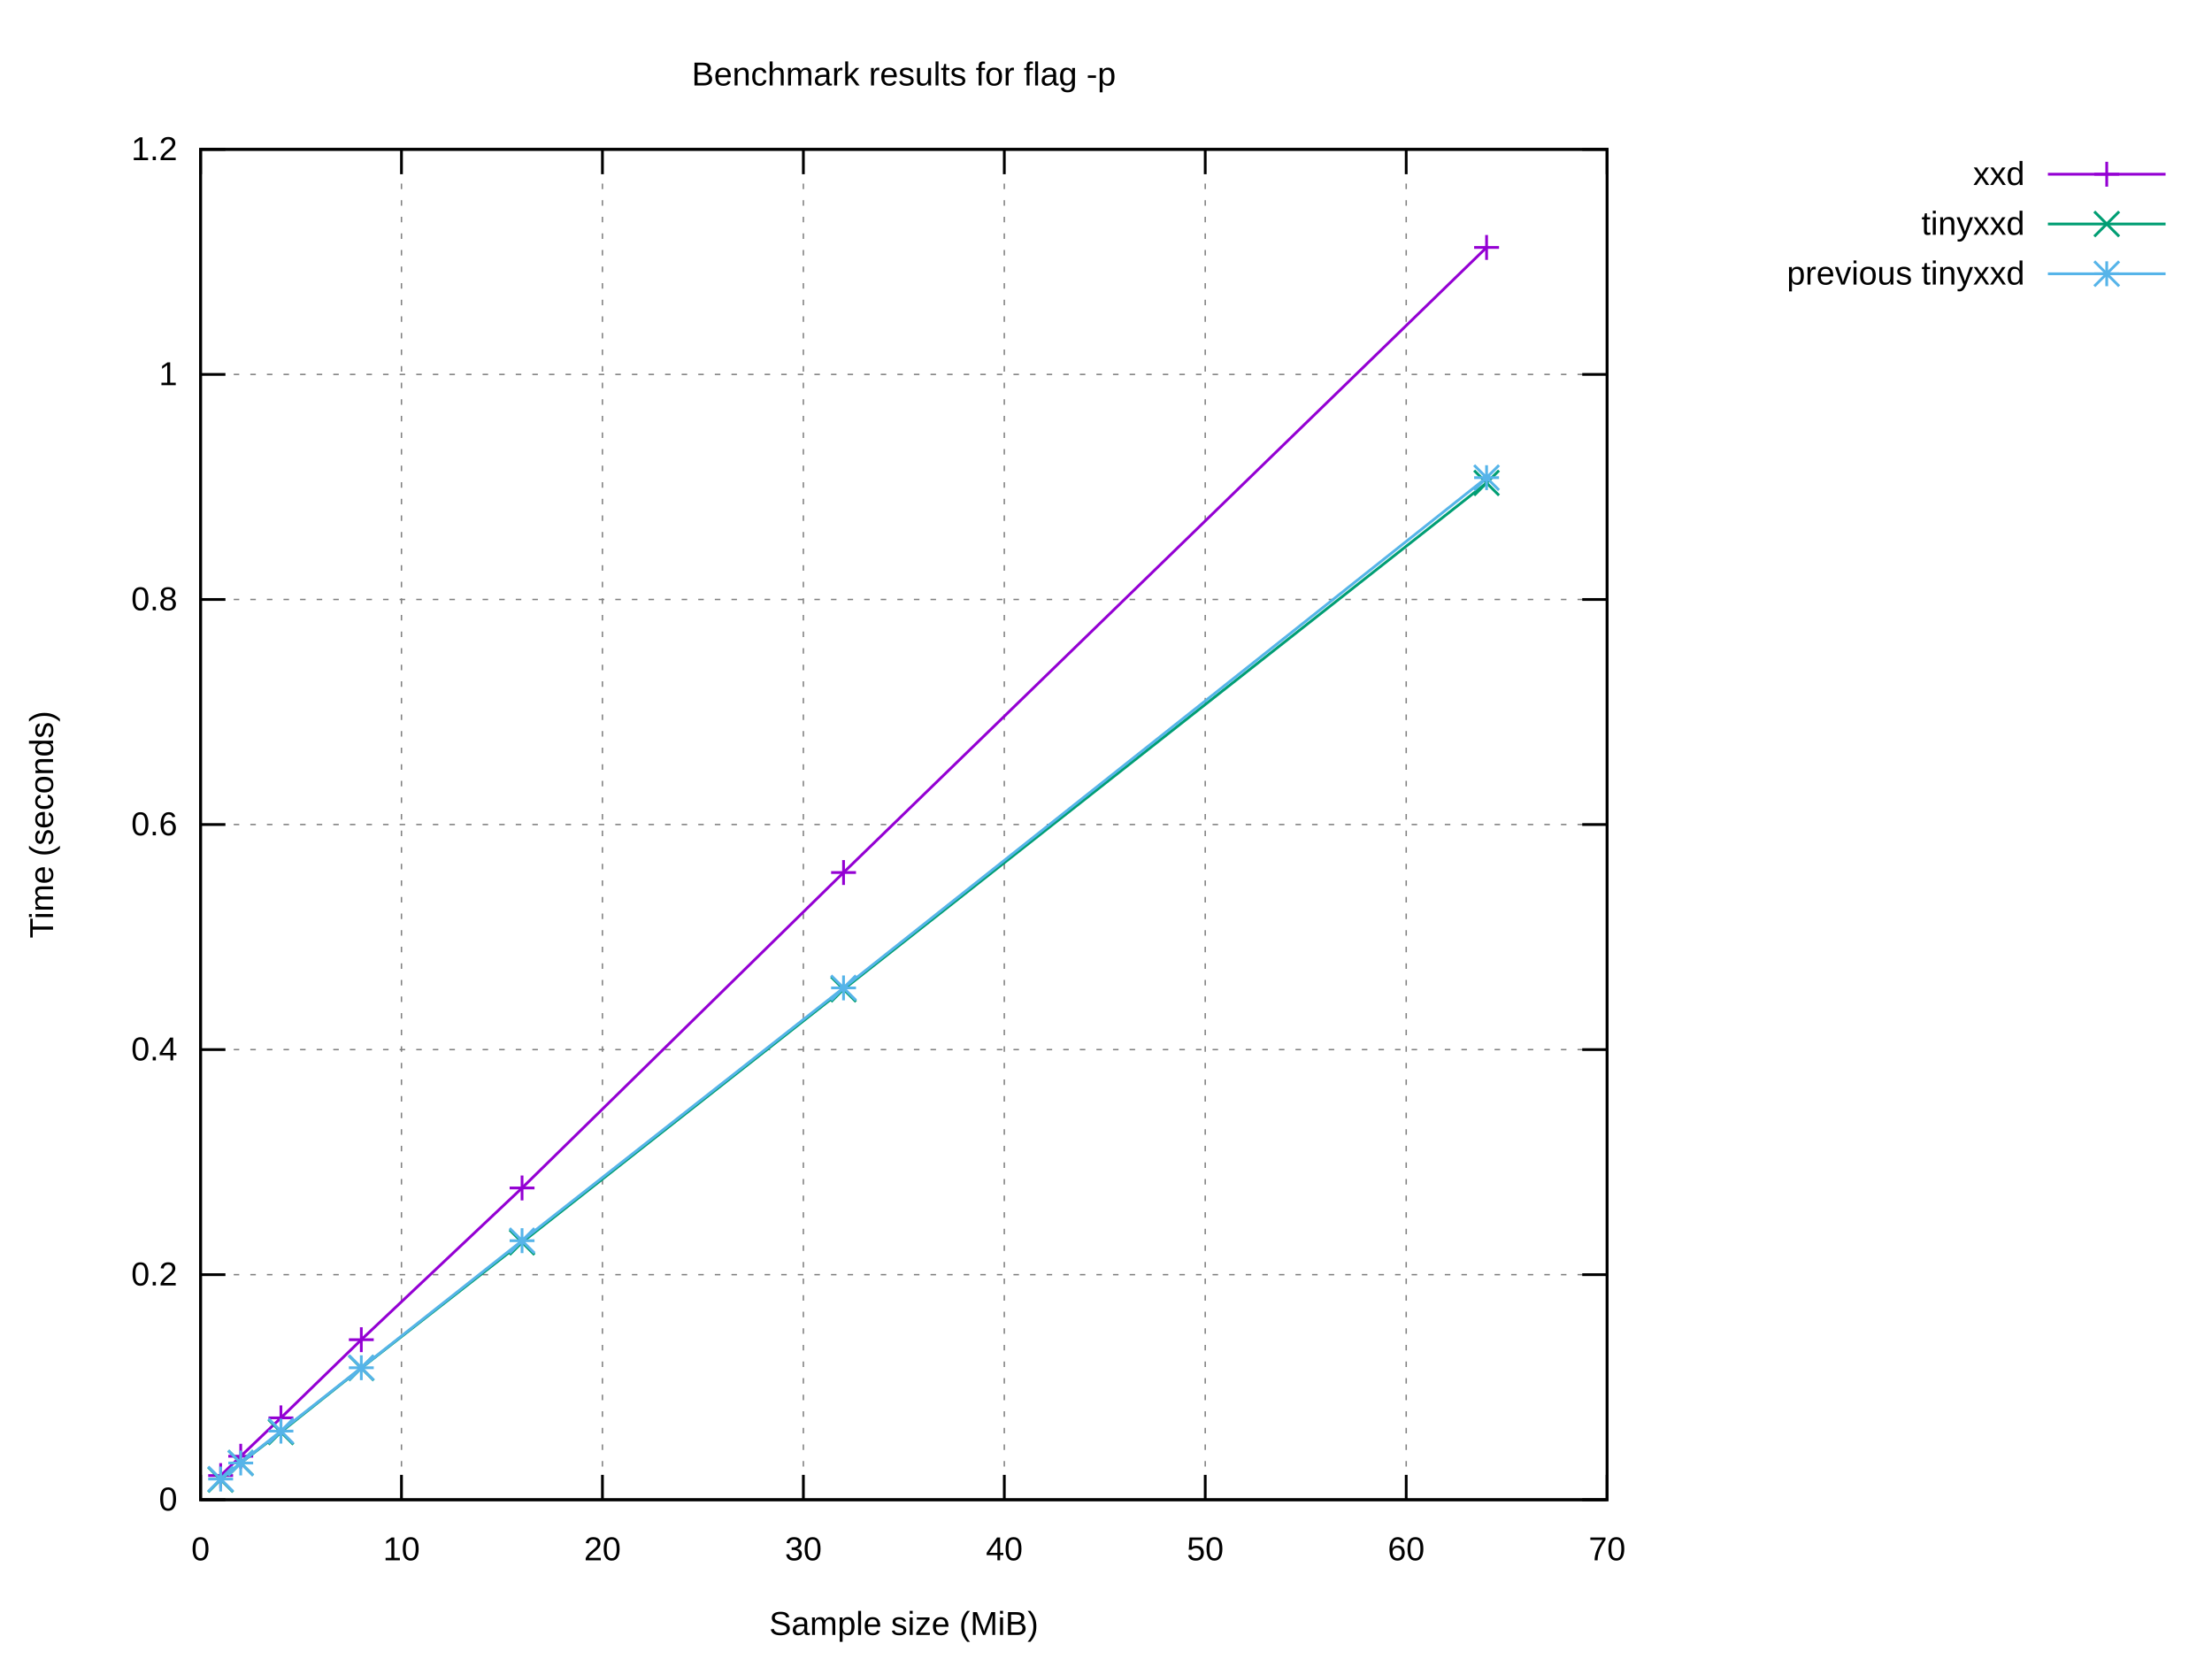
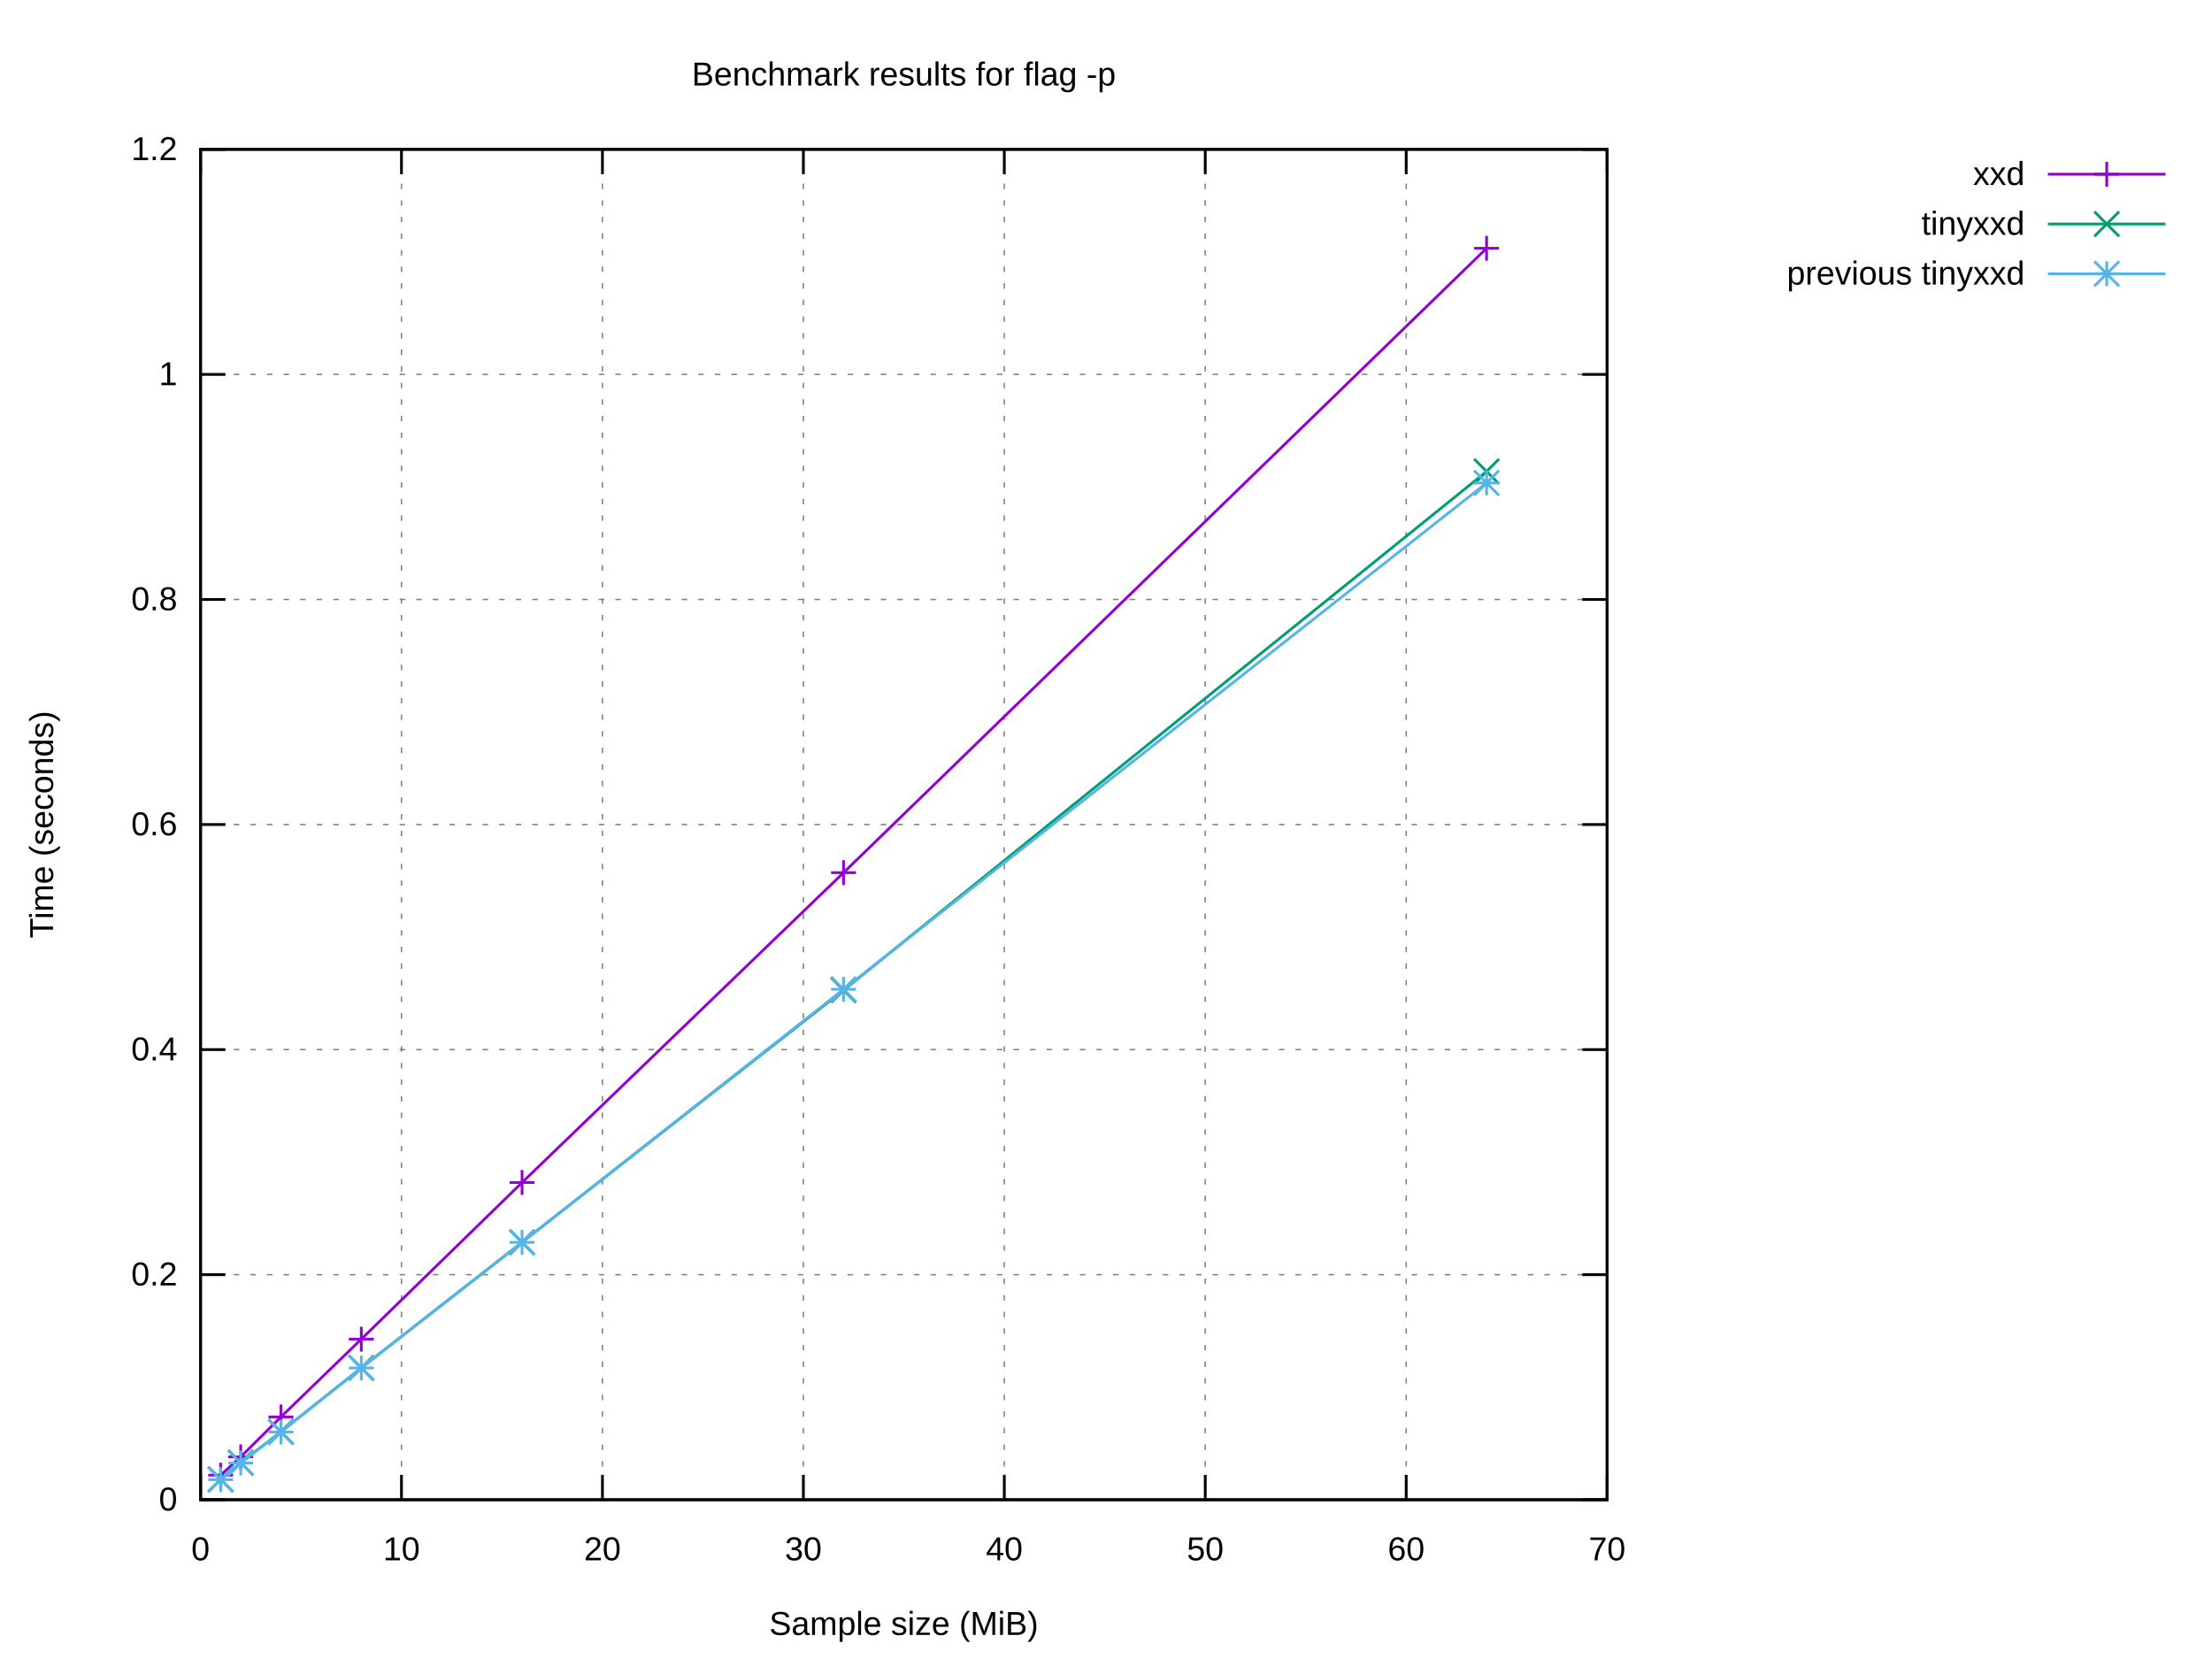
<svg xmlns="http://www.w3.org/2000/svg" xmlns:xlink="http://www.w3.org/1999/xlink" width="800" height="600" viewBox="0 0 800 600">
  <g id="gnuplot_canvas">
    <rect x="0" y="0" width="800" height="600" fill="#ffffff" />
    <defs>
      <circle id="gpDot" r="0.5" stroke-width="0.5" stroke="currentColor" />
      <path id="gpPt0" stroke-width="0.222" stroke="currentColor" d="M-1,0 h2 M0,-1 v2" />
      <path id="gpPt1" stroke-width="0.222" stroke="currentColor" d="M-1,-1 L1,1 M1,-1 L-1,1" />
      <path id="gpPt2" stroke-width="0.222" stroke="currentColor" d="M-1,0 L1,0 M0,-1 L0,1 M-1,-1 L1,1 M-1,1 L1,-1" />
      <rect id="gpPt3" stroke-width="0.222" stroke="currentColor" x="-1" y="-1" width="2" height="2" />
      <rect id="gpPt4" stroke-width="0.222" stroke="currentColor" fill="currentColor" x="-1" y="-1" width="2" height="2" />
      <circle id="gpPt5" stroke-width="0.222" stroke="currentColor" cx="0" cy="0" r="1" />
      <use xlink:href="#gpPt5" id="gpPt6" fill="currentColor" stroke="none" />
      <path id="gpPt7" stroke-width="0.222" stroke="currentColor" d="M0,-1.33 L-1.33,0.67 L1.33,0.67 z" />
      <use xlink:href="#gpPt7" id="gpPt8" fill="currentColor" stroke="none" />
      <use xlink:href="#gpPt7" id="gpPt9" stroke="currentColor" transform="rotate(180)" />
      <use xlink:href="#gpPt9" id="gpPt10" fill="currentColor" stroke="none" />
      <use xlink:href="#gpPt3" id="gpPt11" stroke="currentColor" transform="rotate(45)" />
      <use xlink:href="#gpPt11" id="gpPt12" fill="currentColor" stroke="none" />
      <path id="gpPt13" stroke-width="0.222" stroke="currentColor" d="M0,1.330 L1.265,0.411 L0.782,-1.067 L-0.782,-1.076 L-1.265,0.411 z" />
      <use xlink:href="#gpPt13" id="gpPt14" fill="currentColor" stroke="none" />
      <filter id="textbox" filterUnits="objectBoundingBox" x="0" y="0" height="1" width="1">
        <feFlood flood-color="#FFFFFF" flood-opacity="1" result="bgnd" />
        <feComposite in="SourceGraphic" in2="bgnd" operator="atop" />
      </filter>
      <filter id="greybox" filterUnits="objectBoundingBox" x="0" y="0" height="1" width="1">
        <feFlood flood-color="lightgrey" flood-opacity="1" result="grey" />
        <feComposite in="SourceGraphic" in2="grey" operator="atop" />
      </filter>
    </defs>
    <g fill="none" color="#FFFFFF" stroke="currentColor" stroke-width="1.00" stroke-linecap="butt" stroke-linejoin="miter">
</g>
    <g fill="none" color="black" stroke="currentColor" stroke-width="1.00" stroke-linecap="butt" stroke-linejoin="miter">
</g>
    <g fill="none" color="black" stroke="black" stroke-width="0.50" stroke-linecap="butt" stroke-linejoin="miter">
</g>
    <g fill="none" color="gray" stroke="currentColor" stroke-width="0.50" stroke-linecap="butt" stroke-linejoin="miter">
      <path stroke="gray" stroke-dasharray="2,4" class="gridline" d="M72.53,542.40 L581.24,542.40  " />
    </g>
    <g fill="none" color="gray" stroke="gray" stroke-width="1.00" stroke-linecap="butt" stroke-linejoin="miter">
</g>
    <g fill="none" color="black" stroke="currentColor" stroke-width="1.00" stroke-linecap="butt" stroke-linejoin="miter">
      <path stroke="black" d="M72.53,542.40 L81.53,542.40 M581.24,542.40 L572.24,542.40  " />
      <g transform="translate(64.14,546.30)" stroke="none" fill="black" font-family="Arial" font-size="12.00" text-anchor="end">
        <text>
          <tspan font-family="Arial"> 0</tspan>
        </text>
      </g>
    </g>
    <g fill="none" color="black" stroke="currentColor" stroke-width="1.00" stroke-linecap="butt" stroke-linejoin="miter">
</g>
    <g fill="none" color="black" stroke="black" stroke-width="0.50" stroke-linecap="butt" stroke-linejoin="miter">
</g>
    <g fill="none" color="gray" stroke="currentColor" stroke-width="0.50" stroke-linecap="butt" stroke-linejoin="miter">
      <path stroke="gray" stroke-dasharray="2,4" class="gridline" d="M72.53,461.00 L581.24,461.00  " />
    </g>
    <g fill="none" color="gray" stroke="gray" stroke-width="1.00" stroke-linecap="butt" stroke-linejoin="miter">
</g>
    <g fill="none" color="black" stroke="currentColor" stroke-width="1.00" stroke-linecap="butt" stroke-linejoin="miter">
      <path stroke="black" d="M72.53,461.00 L81.53,461.00 M581.24,461.00 L572.24,461.00  " />
      <g transform="translate(64.14,464.90)" stroke="none" fill="black" font-family="Arial" font-size="12.00" text-anchor="end">
        <text>
          <tspan font-family="Arial"> 0.2</tspan>
        </text>
      </g>
    </g>
    <g fill="none" color="black" stroke="currentColor" stroke-width="1.00" stroke-linecap="butt" stroke-linejoin="miter">
</g>
    <g fill="none" color="black" stroke="black" stroke-width="0.50" stroke-linecap="butt" stroke-linejoin="miter">
</g>
    <g fill="none" color="gray" stroke="currentColor" stroke-width="0.50" stroke-linecap="butt" stroke-linejoin="miter">
      <path stroke="gray" stroke-dasharray="2,4" class="gridline" d="M72.53,379.60 L581.24,379.60  " />
    </g>
    <g fill="none" color="gray" stroke="gray" stroke-width="1.00" stroke-linecap="butt" stroke-linejoin="miter">
</g>
    <g fill="none" color="black" stroke="currentColor" stroke-width="1.00" stroke-linecap="butt" stroke-linejoin="miter">
      <path stroke="black" d="M72.53,379.60 L81.53,379.60 M581.24,379.60 L572.24,379.60  " />
      <g transform="translate(64.14,383.50)" stroke="none" fill="black" font-family="Arial" font-size="12.00" text-anchor="end">
        <text>
          <tspan font-family="Arial"> 0.4</tspan>
        </text>
      </g>
    </g>
    <g fill="none" color="black" stroke="currentColor" stroke-width="1.00" stroke-linecap="butt" stroke-linejoin="miter">
</g>
    <g fill="none" color="black" stroke="black" stroke-width="0.50" stroke-linecap="butt" stroke-linejoin="miter">
</g>
    <g fill="none" color="gray" stroke="currentColor" stroke-width="0.50" stroke-linecap="butt" stroke-linejoin="miter">
      <path stroke="gray" stroke-dasharray="2,4" class="gridline" d="M72.53,298.20 L581.24,298.20  " />
    </g>
    <g fill="none" color="gray" stroke="gray" stroke-width="1.00" stroke-linecap="butt" stroke-linejoin="miter">
</g>
    <g fill="none" color="black" stroke="currentColor" stroke-width="1.00" stroke-linecap="butt" stroke-linejoin="miter">
      <path stroke="black" d="M72.53,298.20 L81.53,298.20 M581.24,298.20 L572.24,298.20  " />
      <g transform="translate(64.14,302.10)" stroke="none" fill="black" font-family="Arial" font-size="12.00" text-anchor="end">
        <text>
          <tspan font-family="Arial"> 0.6</tspan>
        </text>
      </g>
    </g>
    <g fill="none" color="black" stroke="currentColor" stroke-width="1.00" stroke-linecap="butt" stroke-linejoin="miter">
</g>
    <g fill="none" color="black" stroke="black" stroke-width="0.50" stroke-linecap="butt" stroke-linejoin="miter">
</g>
    <g fill="none" color="gray" stroke="currentColor" stroke-width="0.50" stroke-linecap="butt" stroke-linejoin="miter">
      <path stroke="gray" stroke-dasharray="2,4" class="gridline" d="M72.53,216.81 L581.24,216.81  " />
    </g>
    <g fill="none" color="gray" stroke="gray" stroke-width="1.00" stroke-linecap="butt" stroke-linejoin="miter">
</g>
    <g fill="none" color="black" stroke="currentColor" stroke-width="1.00" stroke-linecap="butt" stroke-linejoin="miter">
      <path stroke="black" d="M72.53,216.81 L81.53,216.81 M581.24,216.81 L572.24,216.81  " />
      <g transform="translate(64.14,220.71)" stroke="none" fill="black" font-family="Arial" font-size="12.00" text-anchor="end">
        <text>
          <tspan font-family="Arial"> 0.8</tspan>
        </text>
      </g>
    </g>
    <g fill="none" color="black" stroke="currentColor" stroke-width="1.00" stroke-linecap="butt" stroke-linejoin="miter">
</g>
    <g fill="none" color="black" stroke="black" stroke-width="0.50" stroke-linecap="butt" stroke-linejoin="miter">
</g>
    <g fill="none" color="gray" stroke="currentColor" stroke-width="0.50" stroke-linecap="butt" stroke-linejoin="miter">
      <path stroke="gray" stroke-dasharray="2,4" class="gridline" d="M72.53,135.41 L581.24,135.41  " />
    </g>
    <g fill="none" color="gray" stroke="gray" stroke-width="1.00" stroke-linecap="butt" stroke-linejoin="miter">
</g>
    <g fill="none" color="black" stroke="currentColor" stroke-width="1.00" stroke-linecap="butt" stroke-linejoin="miter">
      <path stroke="black" d="M72.53,135.41 L81.53,135.41 M581.24,135.41 L572.24,135.41  " />
      <g transform="translate(64.14,139.31)" stroke="none" fill="black" font-family="Arial" font-size="12.00" text-anchor="end">
        <text>
          <tspan font-family="Arial"> 1</tspan>
        </text>
      </g>
    </g>
    <g fill="none" color="black" stroke="currentColor" stroke-width="1.00" stroke-linecap="butt" stroke-linejoin="miter">
</g>
    <g fill="none" color="black" stroke="black" stroke-width="0.50" stroke-linecap="butt" stroke-linejoin="miter">
</g>
    <g fill="none" color="gray" stroke="currentColor" stroke-width="0.50" stroke-linecap="butt" stroke-linejoin="miter">
      <path stroke="gray" stroke-dasharray="2,4" class="gridline" d="M72.53,54.01 L581.24,54.01  " />
    </g>
    <g fill="none" color="gray" stroke="gray" stroke-width="1.00" stroke-linecap="butt" stroke-linejoin="miter">
</g>
    <g fill="none" color="black" stroke="currentColor" stroke-width="1.00" stroke-linecap="butt" stroke-linejoin="miter">
      <path stroke="black" d="M72.53,54.01 L81.53,54.01 M581.24,54.01 L572.24,54.01  " />
      <g transform="translate(64.14,57.91)" stroke="none" fill="black" font-family="Arial" font-size="12.00" text-anchor="end">
        <text>
          <tspan font-family="Arial"> 1.2</tspan>
        </text>
      </g>
    </g>
    <g fill="none" color="black" stroke="currentColor" stroke-width="1.00" stroke-linecap="butt" stroke-linejoin="miter">
</g>
    <g fill="none" color="black" stroke="black" stroke-width="0.50" stroke-linecap="butt" stroke-linejoin="miter">
</g>
    <g fill="none" color="gray" stroke="currentColor" stroke-width="0.50" stroke-linecap="butt" stroke-linejoin="miter">
      <path stroke="gray" stroke-dasharray="2,4" class="gridline" d="M72.53,542.40 L72.53,54.01  " />
    </g>
    <g fill="none" color="gray" stroke="gray" stroke-width="1.00" stroke-linecap="butt" stroke-linejoin="miter">
</g>
    <g fill="none" color="black" stroke="currentColor" stroke-width="1.00" stroke-linecap="butt" stroke-linejoin="miter">
      <path stroke="black" d="M72.53,542.40 L72.53,533.40 M72.53,54.01 L72.53,63.01  " />
      <g transform="translate(72.53,564.30)" stroke="none" fill="black" font-family="Arial" font-size="12.00" text-anchor="middle">
        <text>
          <tspan font-family="Arial"> 0</tspan>
        </text>
      </g>
    </g>
    <g fill="none" color="black" stroke="currentColor" stroke-width="1.00" stroke-linecap="butt" stroke-linejoin="miter">
</g>
    <g fill="none" color="black" stroke="black" stroke-width="0.50" stroke-linecap="butt" stroke-linejoin="miter">
</g>
    <g fill="none" color="gray" stroke="currentColor" stroke-width="0.50" stroke-linecap="butt" stroke-linejoin="miter">
      <path stroke="gray" stroke-dasharray="2,4" class="gridline" d="M145.20,542.40 L145.20,54.01  " />
    </g>
    <g fill="none" color="gray" stroke="gray" stroke-width="1.00" stroke-linecap="butt" stroke-linejoin="miter">
</g>
    <g fill="none" color="black" stroke="currentColor" stroke-width="1.00" stroke-linecap="butt" stroke-linejoin="miter">
      <path stroke="black" d="M145.20,542.40 L145.20,533.40 M145.20,54.01 L145.20,63.01  " />
      <g transform="translate(145.20,564.30)" stroke="none" fill="black" font-family="Arial" font-size="12.00" text-anchor="middle">
        <text>
          <tspan font-family="Arial"> 10</tspan>
        </text>
      </g>
    </g>
    <g fill="none" color="black" stroke="currentColor" stroke-width="1.00" stroke-linecap="butt" stroke-linejoin="miter">
</g>
    <g fill="none" color="black" stroke="black" stroke-width="0.50" stroke-linecap="butt" stroke-linejoin="miter">
</g>
    <g fill="none" color="gray" stroke="currentColor" stroke-width="0.50" stroke-linecap="butt" stroke-linejoin="miter">
      <path stroke="gray" stroke-dasharray="2,4" class="gridline" d="M217.88,542.40 L217.88,54.01  " />
    </g>
    <g fill="none" color="gray" stroke="gray" stroke-width="1.00" stroke-linecap="butt" stroke-linejoin="miter">
</g>
    <g fill="none" color="black" stroke="currentColor" stroke-width="1.00" stroke-linecap="butt" stroke-linejoin="miter">
      <path stroke="black" d="M217.88,542.40 L217.88,533.40 M217.88,54.01 L217.88,63.01  " />
      <g transform="translate(217.88,564.30)" stroke="none" fill="black" font-family="Arial" font-size="12.00" text-anchor="middle">
        <text>
          <tspan font-family="Arial"> 20</tspan>
        </text>
      </g>
    </g>
    <g fill="none" color="black" stroke="currentColor" stroke-width="1.00" stroke-linecap="butt" stroke-linejoin="miter">
</g>
    <g fill="none" color="black" stroke="black" stroke-width="0.50" stroke-linecap="butt" stroke-linejoin="miter">
</g>
    <g fill="none" color="gray" stroke="currentColor" stroke-width="0.50" stroke-linecap="butt" stroke-linejoin="miter">
      <path stroke="gray" stroke-dasharray="2,4" class="gridline" d="M290.55,542.40 L290.55,54.01  " />
    </g>
    <g fill="none" color="gray" stroke="gray" stroke-width="1.00" stroke-linecap="butt" stroke-linejoin="miter">
</g>
    <g fill="none" color="black" stroke="currentColor" stroke-width="1.00" stroke-linecap="butt" stroke-linejoin="miter">
      <path stroke="black" d="M290.55,542.40 L290.55,533.40 M290.55,54.01 L290.55,63.01  " />
      <g transform="translate(290.55,564.30)" stroke="none" fill="black" font-family="Arial" font-size="12.00" text-anchor="middle">
        <text>
          <tspan font-family="Arial"> 30</tspan>
        </text>
      </g>
    </g>
    <g fill="none" color="black" stroke="currentColor" stroke-width="1.00" stroke-linecap="butt" stroke-linejoin="miter">
</g>
    <g fill="none" color="black" stroke="black" stroke-width="0.50" stroke-linecap="butt" stroke-linejoin="miter">
</g>
    <g fill="none" color="gray" stroke="currentColor" stroke-width="0.50" stroke-linecap="butt" stroke-linejoin="miter">
      <path stroke="gray" stroke-dasharray="2,4" class="gridline" d="M363.22,542.40 L363.22,54.01  " />
    </g>
    <g fill="none" color="gray" stroke="gray" stroke-width="1.00" stroke-linecap="butt" stroke-linejoin="miter">
</g>
    <g fill="none" color="black" stroke="currentColor" stroke-width="1.00" stroke-linecap="butt" stroke-linejoin="miter">
      <path stroke="black" d="M363.22,542.40 L363.22,533.40 M363.22,54.01 L363.22,63.01  " />
      <g transform="translate(363.22,564.30)" stroke="none" fill="black" font-family="Arial" font-size="12.00" text-anchor="middle">
        <text>
          <tspan font-family="Arial"> 40</tspan>
        </text>
      </g>
    </g>
    <g fill="none" color="black" stroke="currentColor" stroke-width="1.00" stroke-linecap="butt" stroke-linejoin="miter">
</g>
    <g fill="none" color="black" stroke="black" stroke-width="0.50" stroke-linecap="butt" stroke-linejoin="miter">
</g>
    <g fill="none" color="gray" stroke="currentColor" stroke-width="0.50" stroke-linecap="butt" stroke-linejoin="miter">
      <path stroke="gray" stroke-dasharray="2,4" class="gridline" d="M435.89,542.40 L435.89,54.01  " />
    </g>
    <g fill="none" color="gray" stroke="gray" stroke-width="1.00" stroke-linecap="butt" stroke-linejoin="miter">
</g>
    <g fill="none" color="black" stroke="currentColor" stroke-width="1.00" stroke-linecap="butt" stroke-linejoin="miter">
      <path stroke="black" d="M435.89,542.40 L435.89,533.40 M435.89,54.01 L435.89,63.01  " />
      <g transform="translate(435.89,564.30)" stroke="none" fill="black" font-family="Arial" font-size="12.00" text-anchor="middle">
        <text>
          <tspan font-family="Arial"> 50</tspan>
        </text>
      </g>
    </g>
    <g fill="none" color="black" stroke="currentColor" stroke-width="1.00" stroke-linecap="butt" stroke-linejoin="miter">
</g>
    <g fill="none" color="black" stroke="black" stroke-width="0.50" stroke-linecap="butt" stroke-linejoin="miter">
</g>
    <g fill="none" color="gray" stroke="currentColor" stroke-width="0.50" stroke-linecap="butt" stroke-linejoin="miter">
      <path stroke="gray" stroke-dasharray="2,4" class="gridline" d="M508.57,542.40 L508.57,54.01  " />
    </g>
    <g fill="none" color="gray" stroke="gray" stroke-width="1.00" stroke-linecap="butt" stroke-linejoin="miter">
</g>
    <g fill="none" color="black" stroke="currentColor" stroke-width="1.00" stroke-linecap="butt" stroke-linejoin="miter">
      <path stroke="black" d="M508.57,542.40 L508.57,533.40 M508.57,54.01 L508.57,63.01  " />
      <g transform="translate(508.57,564.30)" stroke="none" fill="black" font-family="Arial" font-size="12.00" text-anchor="middle">
        <text>
          <tspan font-family="Arial"> 60</tspan>
        </text>
      </g>
    </g>
    <g fill="none" color="black" stroke="currentColor" stroke-width="1.00" stroke-linecap="butt" stroke-linejoin="miter">
</g>
    <g fill="none" color="black" stroke="black" stroke-width="0.50" stroke-linecap="butt" stroke-linejoin="miter">
</g>
    <g fill="none" color="gray" stroke="currentColor" stroke-width="0.50" stroke-linecap="butt" stroke-linejoin="miter">
      <path stroke="gray" stroke-dasharray="2,4" class="gridline" d="M581.24,542.40 L581.24,54.01  " />
    </g>
    <g fill="none" color="gray" stroke="gray" stroke-width="1.00" stroke-linecap="butt" stroke-linejoin="miter">
</g>
    <g fill="none" color="black" stroke="currentColor" stroke-width="1.00" stroke-linecap="butt" stroke-linejoin="miter">
      <path stroke="black" d="M581.24,542.40 L581.24,533.40 M581.24,54.01 L581.24,63.01  " />
      <g transform="translate(581.24,564.30)" stroke="none" fill="black" font-family="Arial" font-size="12.00" text-anchor="middle">
        <text>
          <tspan font-family="Arial"> 70</tspan>
        </text>
      </g>
    </g>
    <g fill="none" color="black" stroke="currentColor" stroke-width="1.00" stroke-linecap="butt" stroke-linejoin="miter">
</g>
    <g fill="none" color="black" stroke="currentColor" stroke-width="1.00" stroke-linecap="butt" stroke-linejoin="miter">
      <path stroke="black" d="M72.53,54.01 L72.53,542.40 L581.24,542.40 L581.24,54.01 L72.53,54.01 Z  " />
    </g>
    <g fill="none" color="black" stroke="currentColor" stroke-width="1.00" stroke-linecap="butt" stroke-linejoin="miter">
</g>
    <g id="gnuplot_plot_1">
      <g fill="none" color="black" stroke="currentColor" stroke-width="1.00" stroke-linecap="butt" stroke-linejoin="miter">
        <g transform="translate(732.26,66.91)" stroke="none" fill="black" font-family="Arial" font-size="12.00" text-anchor="end">
          <text>
            <tspan font-family="Arial">xxd</tspan>
          </text>
        </g>
      </g>
      <g fill="none" color="black" stroke="currentColor" stroke-width="1.00" stroke-linecap="butt" stroke-linejoin="miter">
-         <path stroke="rgb(148,   0, 211)" d="M740.65,63.01 L783.21,63.01 M537.64,89.49 L305.08,315.56 L188.81,429.64 L130.67,484.52 L101.60,512.79 L87.06,526.67   L79.80,533.66  " />
-         <use xlink:href="#gpPt0" transform="translate(537.64,89.49) scale(4.50)" color="rgb(148,   0, 211)" />
-         <use xlink:href="#gpPt0" transform="translate(305.08,315.56) scale(4.50)" color="rgb(148,   0, 211)" />
-         <use xlink:href="#gpPt0" transform="translate(188.81,429.64) scale(4.50)" color="rgb(148,   0, 211)" />
-         <use xlink:href="#gpPt0" transform="translate(130.67,484.52) scale(4.50)" color="rgb(148,   0, 211)" />
-         <use xlink:href="#gpPt0" transform="translate(101.60,512.79) scale(4.50)" color="rgb(148,   0, 211)" />
-         <use xlink:href="#gpPt0" transform="translate(87.06,526.67) scale(4.50)" color="rgb(148,   0, 211)" />
-         <use xlink:href="#gpPt0" transform="translate(79.80,533.66) scale(4.50)" color="rgb(148,   0, 211)" />
+         <path stroke="rgb(148,   0, 211)" d="M740.65,63.01 L783.21,63.01 M537.64,89.80 L305.08,315.61 L188.81,427.67 L130.67,484.32 L101.60,512.46 L87.06,526.90   L79.80,533.50  " />
+         <use xlink:href="#gpPt0" transform="translate(537.64,89.80) scale(4.50)" color="rgb(148,   0, 211)" />
+         <use xlink:href="#gpPt0" transform="translate(305.08,315.61) scale(4.50)" color="rgb(148,   0, 211)" />
+         <use xlink:href="#gpPt0" transform="translate(188.81,427.67) scale(4.50)" color="rgb(148,   0, 211)" />
+         <use xlink:href="#gpPt0" transform="translate(130.67,484.32) scale(4.50)" color="rgb(148,   0, 211)" />
+         <use xlink:href="#gpPt0" transform="translate(101.60,512.46) scale(4.50)" color="rgb(148,   0, 211)" />
+         <use xlink:href="#gpPt0" transform="translate(87.06,526.90) scale(4.50)" color="rgb(148,   0, 211)" />
+         <use xlink:href="#gpPt0" transform="translate(79.80,533.50) scale(4.50)" color="rgb(148,   0, 211)" />
        <use xlink:href="#gpPt0" transform="translate(761.93,63.01) scale(4.50)" color="rgb(148,   0, 211)" />
      </g>
    </g>
    <g id="gnuplot_plot_2">
      <g fill="none" color="black" stroke="currentColor" stroke-width="1.00" stroke-linecap="butt" stroke-linejoin="miter">
        <g transform="translate(732.26,84.91)" stroke="none" fill="black" font-family="Arial" font-size="12.00" text-anchor="end">
          <text>
            <tspan font-family="Arial">tinyxxd</tspan>
          </text>
        </g>
      </g>
      <g fill="none" color="black" stroke="currentColor" stroke-width="1.00" stroke-linecap="butt" stroke-linejoin="miter">
-         <path stroke="rgb(  0, 158, 115)" d="M740.65,81.01 L783.21,81.01 M537.64,174.66 L305.08,357.80 L188.81,449.31 L130.67,494.76 L101.60,517.92 L87.06,529.11   L79.80,535.13  " />
-         <use xlink:href="#gpPt1" transform="translate(537.64,174.66) scale(4.50)" color="rgb(  0, 158, 115)" />
-         <use xlink:href="#gpPt1" transform="translate(305.08,357.80) scale(4.50)" color="rgb(  0, 158, 115)" />
-         <use xlink:href="#gpPt1" transform="translate(188.81,449.31) scale(4.50)" color="rgb(  0, 158, 115)" />
-         <use xlink:href="#gpPt1" transform="translate(130.67,494.76) scale(4.50)" color="rgb(  0, 158, 115)" />
-         <use xlink:href="#gpPt1" transform="translate(101.60,517.92) scale(4.50)" color="rgb(  0, 158, 115)" />
-         <use xlink:href="#gpPt1" transform="translate(87.06,529.11) scale(4.50)" color="rgb(  0, 158, 115)" />
-         <use xlink:href="#gpPt1" transform="translate(79.80,535.13) scale(4.50)" color="rgb(  0, 158, 115)" />
+         <path stroke="rgb(  0, 158, 115)" d="M740.65,81.01 L783.21,81.01 M537.64,170.50 L305.08,358.11 L188.81,449.29 L130.67,494.69 L101.60,517.81 L87.06,528.99   L79.80,535.00  " />
+         <use xlink:href="#gpPt1" transform="translate(537.64,170.50) scale(4.50)" color="rgb(  0, 158, 115)" />
+         <use xlink:href="#gpPt1" transform="translate(305.08,358.11) scale(4.50)" color="rgb(  0, 158, 115)" />
+         <use xlink:href="#gpPt1" transform="translate(188.81,449.29) scale(4.50)" color="rgb(  0, 158, 115)" />
+         <use xlink:href="#gpPt1" transform="translate(130.67,494.69) scale(4.50)" color="rgb(  0, 158, 115)" />
+         <use xlink:href="#gpPt1" transform="translate(101.60,517.81) scale(4.50)" color="rgb(  0, 158, 115)" />
+         <use xlink:href="#gpPt1" transform="translate(87.06,528.99) scale(4.50)" color="rgb(  0, 158, 115)" />
+         <use xlink:href="#gpPt1" transform="translate(79.80,535.00) scale(4.50)" color="rgb(  0, 158, 115)" />
        <use xlink:href="#gpPt1" transform="translate(761.93,81.01) scale(4.50)" color="rgb(  0, 158, 115)" />
      </g>
    </g>
    <g id="gnuplot_plot_3">
      <g fill="none" color="black" stroke="currentColor" stroke-width="1.00" stroke-linecap="butt" stroke-linejoin="miter">
        <g transform="translate(732.26,102.91)" stroke="none" fill="black" font-family="Arial" font-size="12.00" text-anchor="end">
          <text>
            <tspan font-family="Arial">previous tinyxxd</tspan>
          </text>
        </g>
      </g>
      <g fill="none" color="black" stroke="currentColor" stroke-width="1.00" stroke-linecap="butt" stroke-linejoin="miter">
-         <path stroke="rgb( 86, 180, 233)" d="M740.65,99.01 L783.21,99.01 M537.64,172.75 L305.08,357.29 L188.81,448.71 L130.67,494.66 L101.60,517.58 L87.06,529.12   L79.80,534.92  " />
-         <use xlink:href="#gpPt2" transform="translate(537.64,172.75) scale(4.50)" color="rgb( 86, 180, 233)" />
-         <use xlink:href="#gpPt2" transform="translate(305.08,357.29) scale(4.50)" color="rgb( 86, 180, 233)" />
-         <use xlink:href="#gpPt2" transform="translate(188.81,448.71) scale(4.50)" color="rgb( 86, 180, 233)" />
-         <use xlink:href="#gpPt2" transform="translate(130.67,494.66) scale(4.50)" color="rgb( 86, 180, 233)" />
-         <use xlink:href="#gpPt2" transform="translate(101.60,517.58) scale(4.50)" color="rgb( 86, 180, 233)" />
-         <use xlink:href="#gpPt2" transform="translate(87.06,529.12) scale(4.50)" color="rgb( 86, 180, 233)" />
-         <use xlink:href="#gpPt2" transform="translate(79.80,534.92) scale(4.50)" color="rgb( 86, 180, 233)" />
+         <path stroke="rgb( 86, 180, 233)" d="M740.65,99.01 L783.21,99.01 M537.64,174.66 L305.08,357.80 L188.81,449.31 L130.67,494.76 L101.60,517.92 L87.06,529.11   L79.80,535.13  " />
+         <use xlink:href="#gpPt2" transform="translate(537.64,174.66) scale(4.50)" color="rgb( 86, 180, 233)" />
+         <use xlink:href="#gpPt2" transform="translate(305.08,357.80) scale(4.50)" color="rgb( 86, 180, 233)" />
+         <use xlink:href="#gpPt2" transform="translate(188.81,449.31) scale(4.50)" color="rgb( 86, 180, 233)" />
+         <use xlink:href="#gpPt2" transform="translate(130.67,494.76) scale(4.50)" color="rgb( 86, 180, 233)" />
+         <use xlink:href="#gpPt2" transform="translate(101.60,517.92) scale(4.50)" color="rgb( 86, 180, 233)" />
+         <use xlink:href="#gpPt2" transform="translate(87.06,529.11) scale(4.50)" color="rgb( 86, 180, 233)" />
+         <use xlink:href="#gpPt2" transform="translate(79.80,535.13) scale(4.50)" color="rgb( 86, 180, 233)" />
        <use xlink:href="#gpPt2" transform="translate(761.93,99.01) scale(4.50)" color="rgb( 86, 180, 233)" />
      </g>
    </g>
    <g fill="none" color="#FFFFFF" stroke="rgb( 86, 180, 233)" stroke-width="2.00" stroke-linecap="butt" stroke-linejoin="miter">
</g>
    <g fill="none" color="black" stroke="currentColor" stroke-width="2.00" stroke-linecap="butt" stroke-linejoin="miter">
</g>
    <g fill="none" color="black" stroke="black" stroke-width="1.00" stroke-linecap="butt" stroke-linejoin="miter">
</g>
    <g fill="none" color="black" stroke="currentColor" stroke-width="1.00" stroke-linecap="butt" stroke-linejoin="miter">
      <path stroke="black" d="M72.53,54.01 L72.53,542.40 L581.24,542.40 L581.24,54.01 L72.53,54.01 Z  " />
      <g transform="translate(19.18,298.21) rotate(270.00)" stroke="none" fill="black" font-family="Arial" font-size="12.00" text-anchor="middle">
        <text>
          <tspan font-family="Arial">Time (seconds)</tspan>
        </text>
      </g>
    </g>
    <g fill="none" color="black" stroke="currentColor" stroke-width="1.00" stroke-linecap="butt" stroke-linejoin="miter">
      <g transform="translate(326.88,591.30)" stroke="none" fill="black" font-family="Arial" font-size="12.00" text-anchor="middle">
        <text>
          <tspan font-family="Arial">Sample size (MiB)</tspan>
        </text>
      </g>
    </g>
    <g fill="none" color="black" stroke="currentColor" stroke-width="1.00" stroke-linecap="butt" stroke-linejoin="miter">
</g>
    <g fill="none" color="black" stroke="currentColor" stroke-width="1.00" stroke-linecap="butt" stroke-linejoin="miter">
      <g transform="translate(326.88,30.91)" stroke="none" fill="black" font-family="Arial" font-size="12.00" text-anchor="middle">
        <text>
          <tspan font-family="Arial">Benchmark results for flag -p</tspan>
        </text>
      </g>
    </g>
    <g fill="none" color="black" stroke="currentColor" stroke-width="1.00" stroke-linecap="butt" stroke-linejoin="miter">
</g>
  </g>
</svg>
